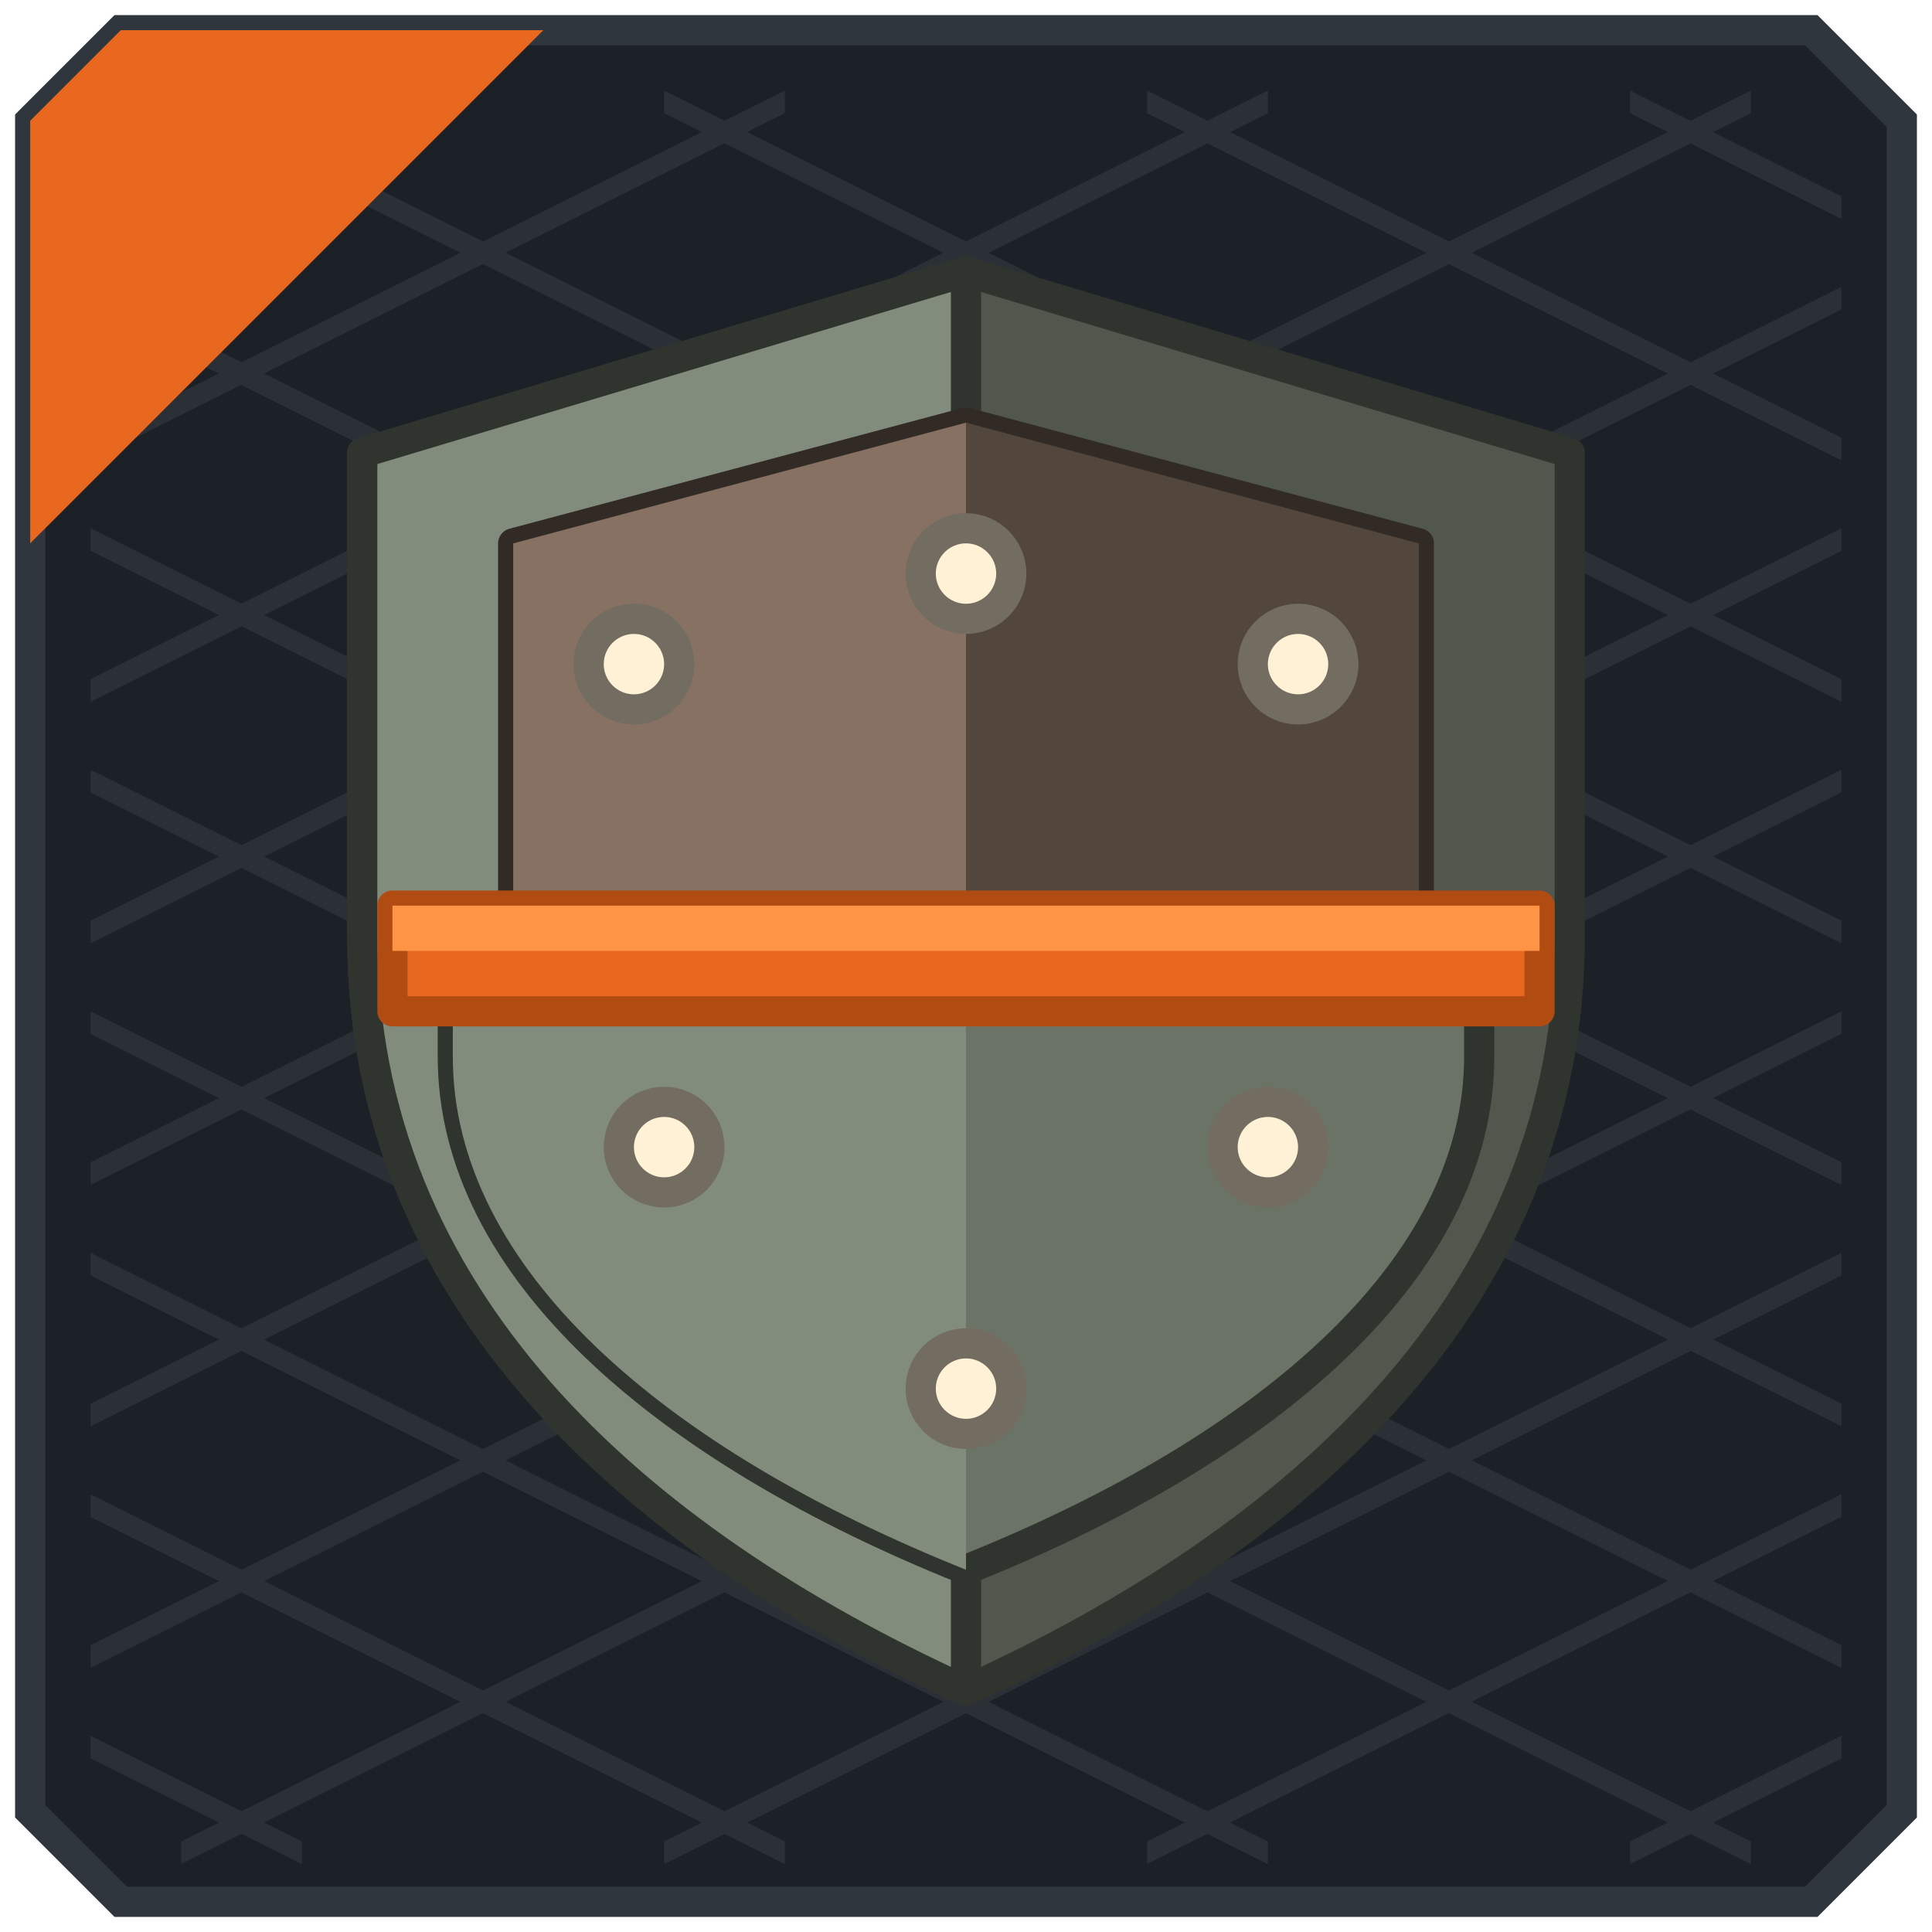
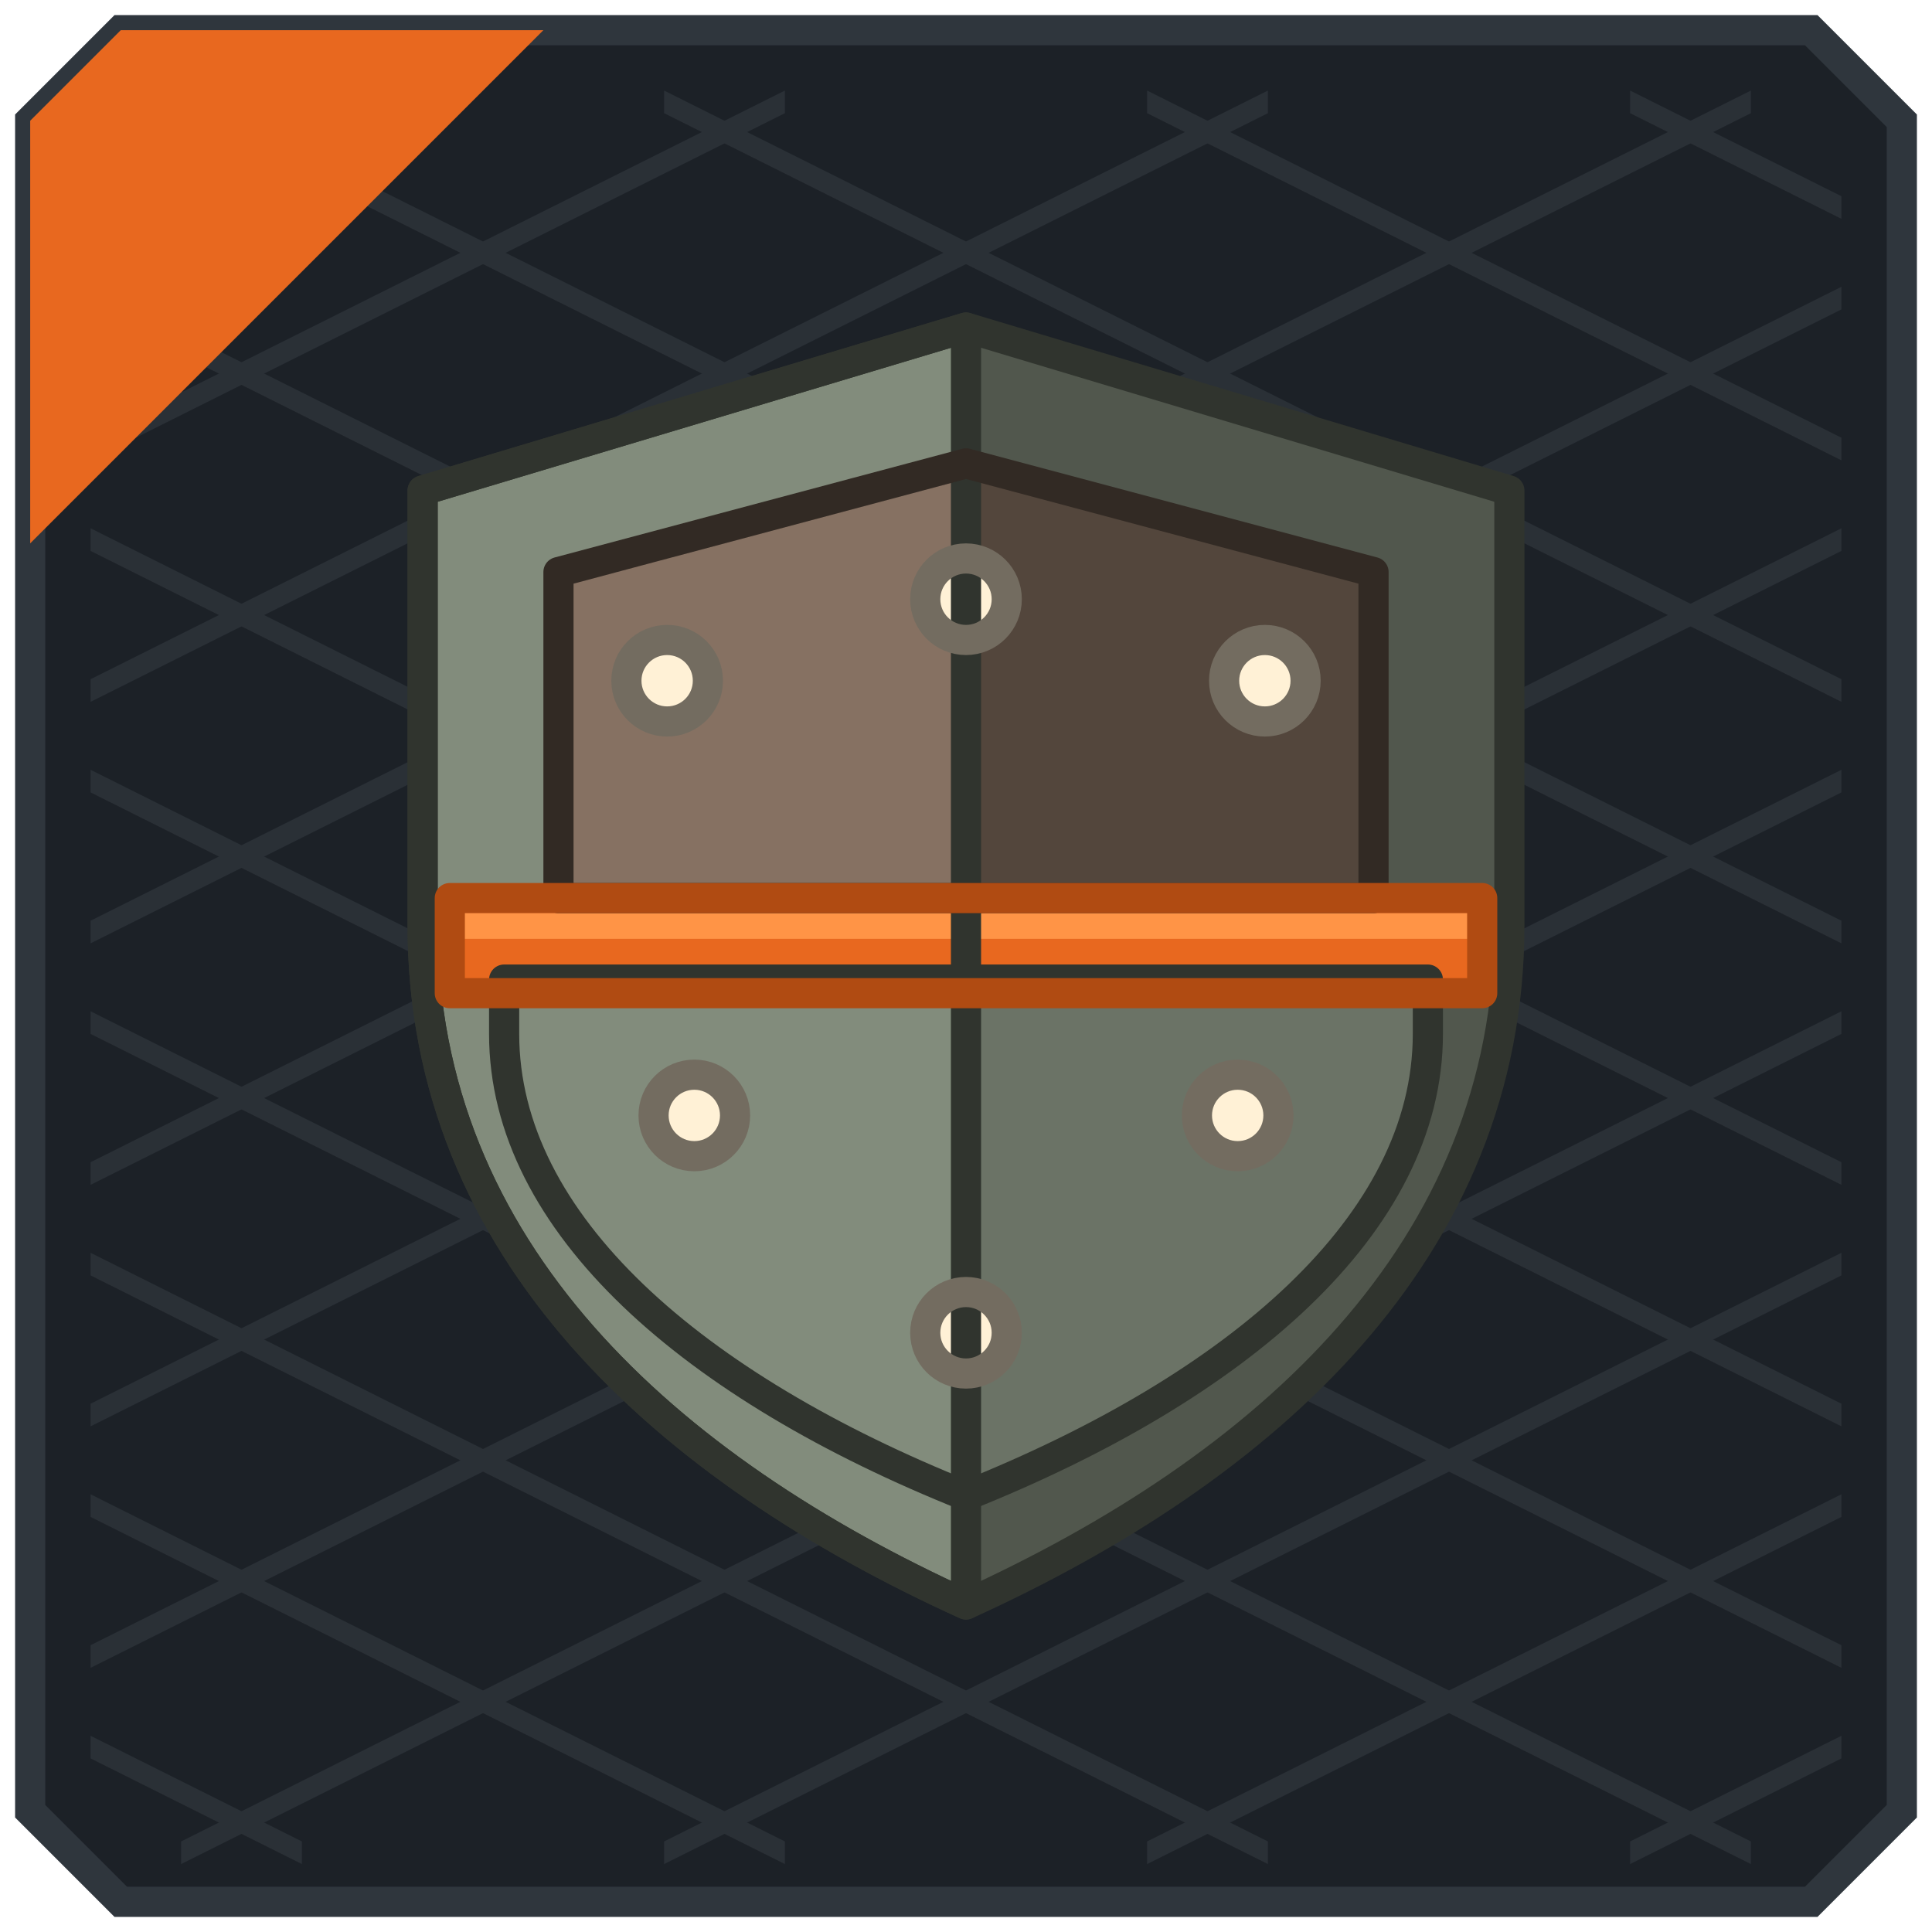
<svg xmlns="http://www.w3.org/2000/svg" width="128" height="128" viewBox="0 0 128 128">
  <g stroke-width="2">
    <polygon points="8,2 120,2 126,8 126,120 120,126 8,126 2,120 2,8" fill="#1C2127" stroke="#2F363D" />
  </g>
  <g>
    <polygon points="108,6 122,13 122,14.5 108,7.5" fill="#2A3036" />
    <polygon points="76,6 122,29 122,30.5 76,7.5" fill="#2A3036" />
    <polygon points="44,6 122,45 122,46.5 44,7.5" fill="#2A3036" />
    <polygon points="12,6 122,61 122,62.5 12,7.5" fill="#2A3036" />
    <polygon points="6,19 122,77 122,78.5 6,20.5" fill="#2A3036" />
    <polygon points="6,35 122,93 122,94.5 6,36.5" fill="#2A3036" />
    <polygon points="6,51 122,109 122,110.5 6,52.5" fill="#2A3036" />
    <polygon points="6,67 116,122 116,123.5 6,68.5" fill="#2A3036" />
    <polygon points="6,83 84,122 84,123.5 6,84.5" fill="#2A3036" />
    <polygon points="6,99 52,122 52,123.5 6,100.5" fill="#2A3036" />
    <polygon points="6,115 20,122 20,123.5 6,116.5" fill="#2A3036" />
    <polygon points="6,13 20,6 20,7.5 6,14.5" fill="#2A3036" />
    <polygon points="6,29 52,6 52,7.5 6,30.5" fill="#2A3036" />
    <polygon points="6,45 84,6 84,7.5 6,46.5" fill="#2A3036" />
    <polygon points="6,61 116,6 116,7.5 6,62.5" fill="#2A3036" />
    <polygon points="6,77 122,19 122,20.5 6,78.5" fill="#2A3036" />
    <polygon points="6,93 122,35 122,36.5 6,94.5" fill="#2A3036" />
    <polygon points="6,109 122,51 122,52.5 6,110.5" fill="#2A3036" />
    <polygon points="12,122 122,67 122,68.5 12,123.5" fill="#2A3036" />
    <polygon points="44,122 122,83 122,84.5 44,123.5" fill="#2A3036" />
    <polygon points="76,122 122,99 122,100.5 76,123.5" fill="#2A3036" />
    <polygon points="108,122 122,115 122,116.5 108,123.5" fill="#2A3036" />
  </g>
  <g>
    <polygon points="8,2 36,2 2,36 2,8" fill="#E8681F" />
  </g>
-   <path d="M64 18 L104 30 V62 C104 86 86 102 64 112 C42 102 24 86 24 62 V30 Z" fill="#51574D" stroke="#30342E" stroke-width="2" stroke-linejoin="round" />
-   <path d="M64 18 L24 30 V62 C24 86 42 102 64 112 Z" fill="#828C7C" stroke="#30342E" stroke-width="2" stroke-linejoin="round" />
-   <path d="M34 36 L64 28 L94 36 V60 H34 Z" fill="#6E5D50" stroke="#322A24" stroke-width="2" stroke-linejoin="round" />
-   <path d="M34 36 L64 28 V60 H34 Z" fill="#867162" stroke="none" />
-   <path d="M64 28 L94 36 V60 H64 Z" fill="#53463C" stroke="none" />
-   <path d="M30 66 H98 V70 C98 84 84 96 64 104 C44 96 30 84 30 70 Z" fill="#6B7366" stroke="#30342E" stroke-width="2" stroke-linejoin="round" />
-   <path d="M30 66 H64 V104 C44 96 30 84 30 70 Z" fill="#828C7C" stroke="none" />
-   <polygon points="26,60 102,60 102,67 26,67" fill="#E8681F" stroke="#B04B12" stroke-width="2" stroke-linejoin="round" />
-   <polygon points="26,60 102,60 102,63 26,63" fill="#FF9446" stroke="none" />
-   <circle cx="42" cy="44" r="3" fill="#FFF1D6" stroke="#736C60" stroke-width="2" stroke-linejoin="round" />
-   <circle cx="64" cy="38" r="3" fill="#FFF1D6" stroke="#736C60" stroke-width="2" stroke-linejoin="round" />
-   <circle cx="86" cy="44" r="3" fill="#FFF1D6" stroke="#736C60" stroke-width="2" stroke-linejoin="round" />
-   <circle cx="44" cy="76" r="3" fill="#FFF1D6" stroke="#736C60" stroke-width="2" stroke-linejoin="round" />
-   <circle cx="84" cy="76" r="3" fill="#FFF1D6" stroke="#736C60" stroke-width="2" stroke-linejoin="round" />
-   <circle cx="64" cy="92" r="3" fill="#FFF1D6" stroke="#736C60" stroke-width="2" stroke-linejoin="round" />
+   <g transform="translate(64 64) scale(0.9) translate(-64 -65)">
+     <path d="M64 18 L104 30 V62 C104 86 86 102 64 112 C42 102 24 86 24 62 V30 Z" fill="#51574D" />
+     <path d="M64 18 L24 30 V62 C24 86 42 102 64 112 Z" fill="#828C7C" />
+     <path d="M34 36 L64 28 L94 36 V60 H34 Z" fill="#6E5D50" />
+     <path d="M34 36 L64 28 V60 H34 Z" fill="#867162" />
+     <path d="M64 28 L94 36 V60 H64 Z" fill="#53463C" />
+     <path d="M30 66 H98 V70 C98 84 84 96 64 104 C44 96 30 84 30 70 Z" fill="#6B7366" />
+     <path d="M30 66 H64 V104 C44 96 30 84 30 70 Z" fill="#828C7C" />
+     <polygon points="26,60 102,60 102,67 26,67" fill="#E8681F" />
+     <polygon points="26,60 102,60 102,63 26,63" fill="#FF9446" />
+     <circle cx="42" cy="44" r="3" fill="#FFF1D6" />
+     <circle cx="64" cy="38" r="3" fill="#FFF1D6" />
+     <circle cx="86" cy="44" r="3" fill="#FFF1D6" />
+     <circle cx="44" cy="76" r="3" fill="#FFF1D6" />
+     <circle cx="84" cy="76" r="3" fill="#FFF1D6" />
+     <circle cx="64" cy="92" r="3" fill="#FFF1D6" />
+   </g>
+   <g transform="translate(64 64) scale(0.9) translate(-64 -65)" fill="none" stroke-width="2.22" stroke-linejoin="round">
+     <path d="M64 18 L104 30 V62 C104 86 86 102 64 112 C42 102 24 86 24 62 V30 Z" stroke="#30342E" />
+     <path d="M64 18 L24 30 V62 C24 86 42 102 64 112 Z" stroke="#30342E" />
+     <path d="M34 36 L64 28 L94 36 V60 H34 Z" stroke="#322A24" />
+     <path d="M30 66 H98 V70 C98 84 84 96 64 104 C44 96 30 84 30 70 Z" stroke="#30342E" />
+     <polygon points="26,60 102,60 102,67 26,67" stroke="#B04B12" />
+     <circle cx="42" cy="44" r="3" stroke="#736C60" />
+     <circle cx="64" cy="38" r="3" stroke="#736C60" />
+     <circle cx="86" cy="44" r="3" stroke="#736C60" />
+     <circle cx="44" cy="76" r="3" stroke="#736C60" />
+     <circle cx="84" cy="76" r="3" stroke="#736C60" />
+     <circle cx="64" cy="92" r="3" stroke="#736C60" />
+   </g>
</svg>
